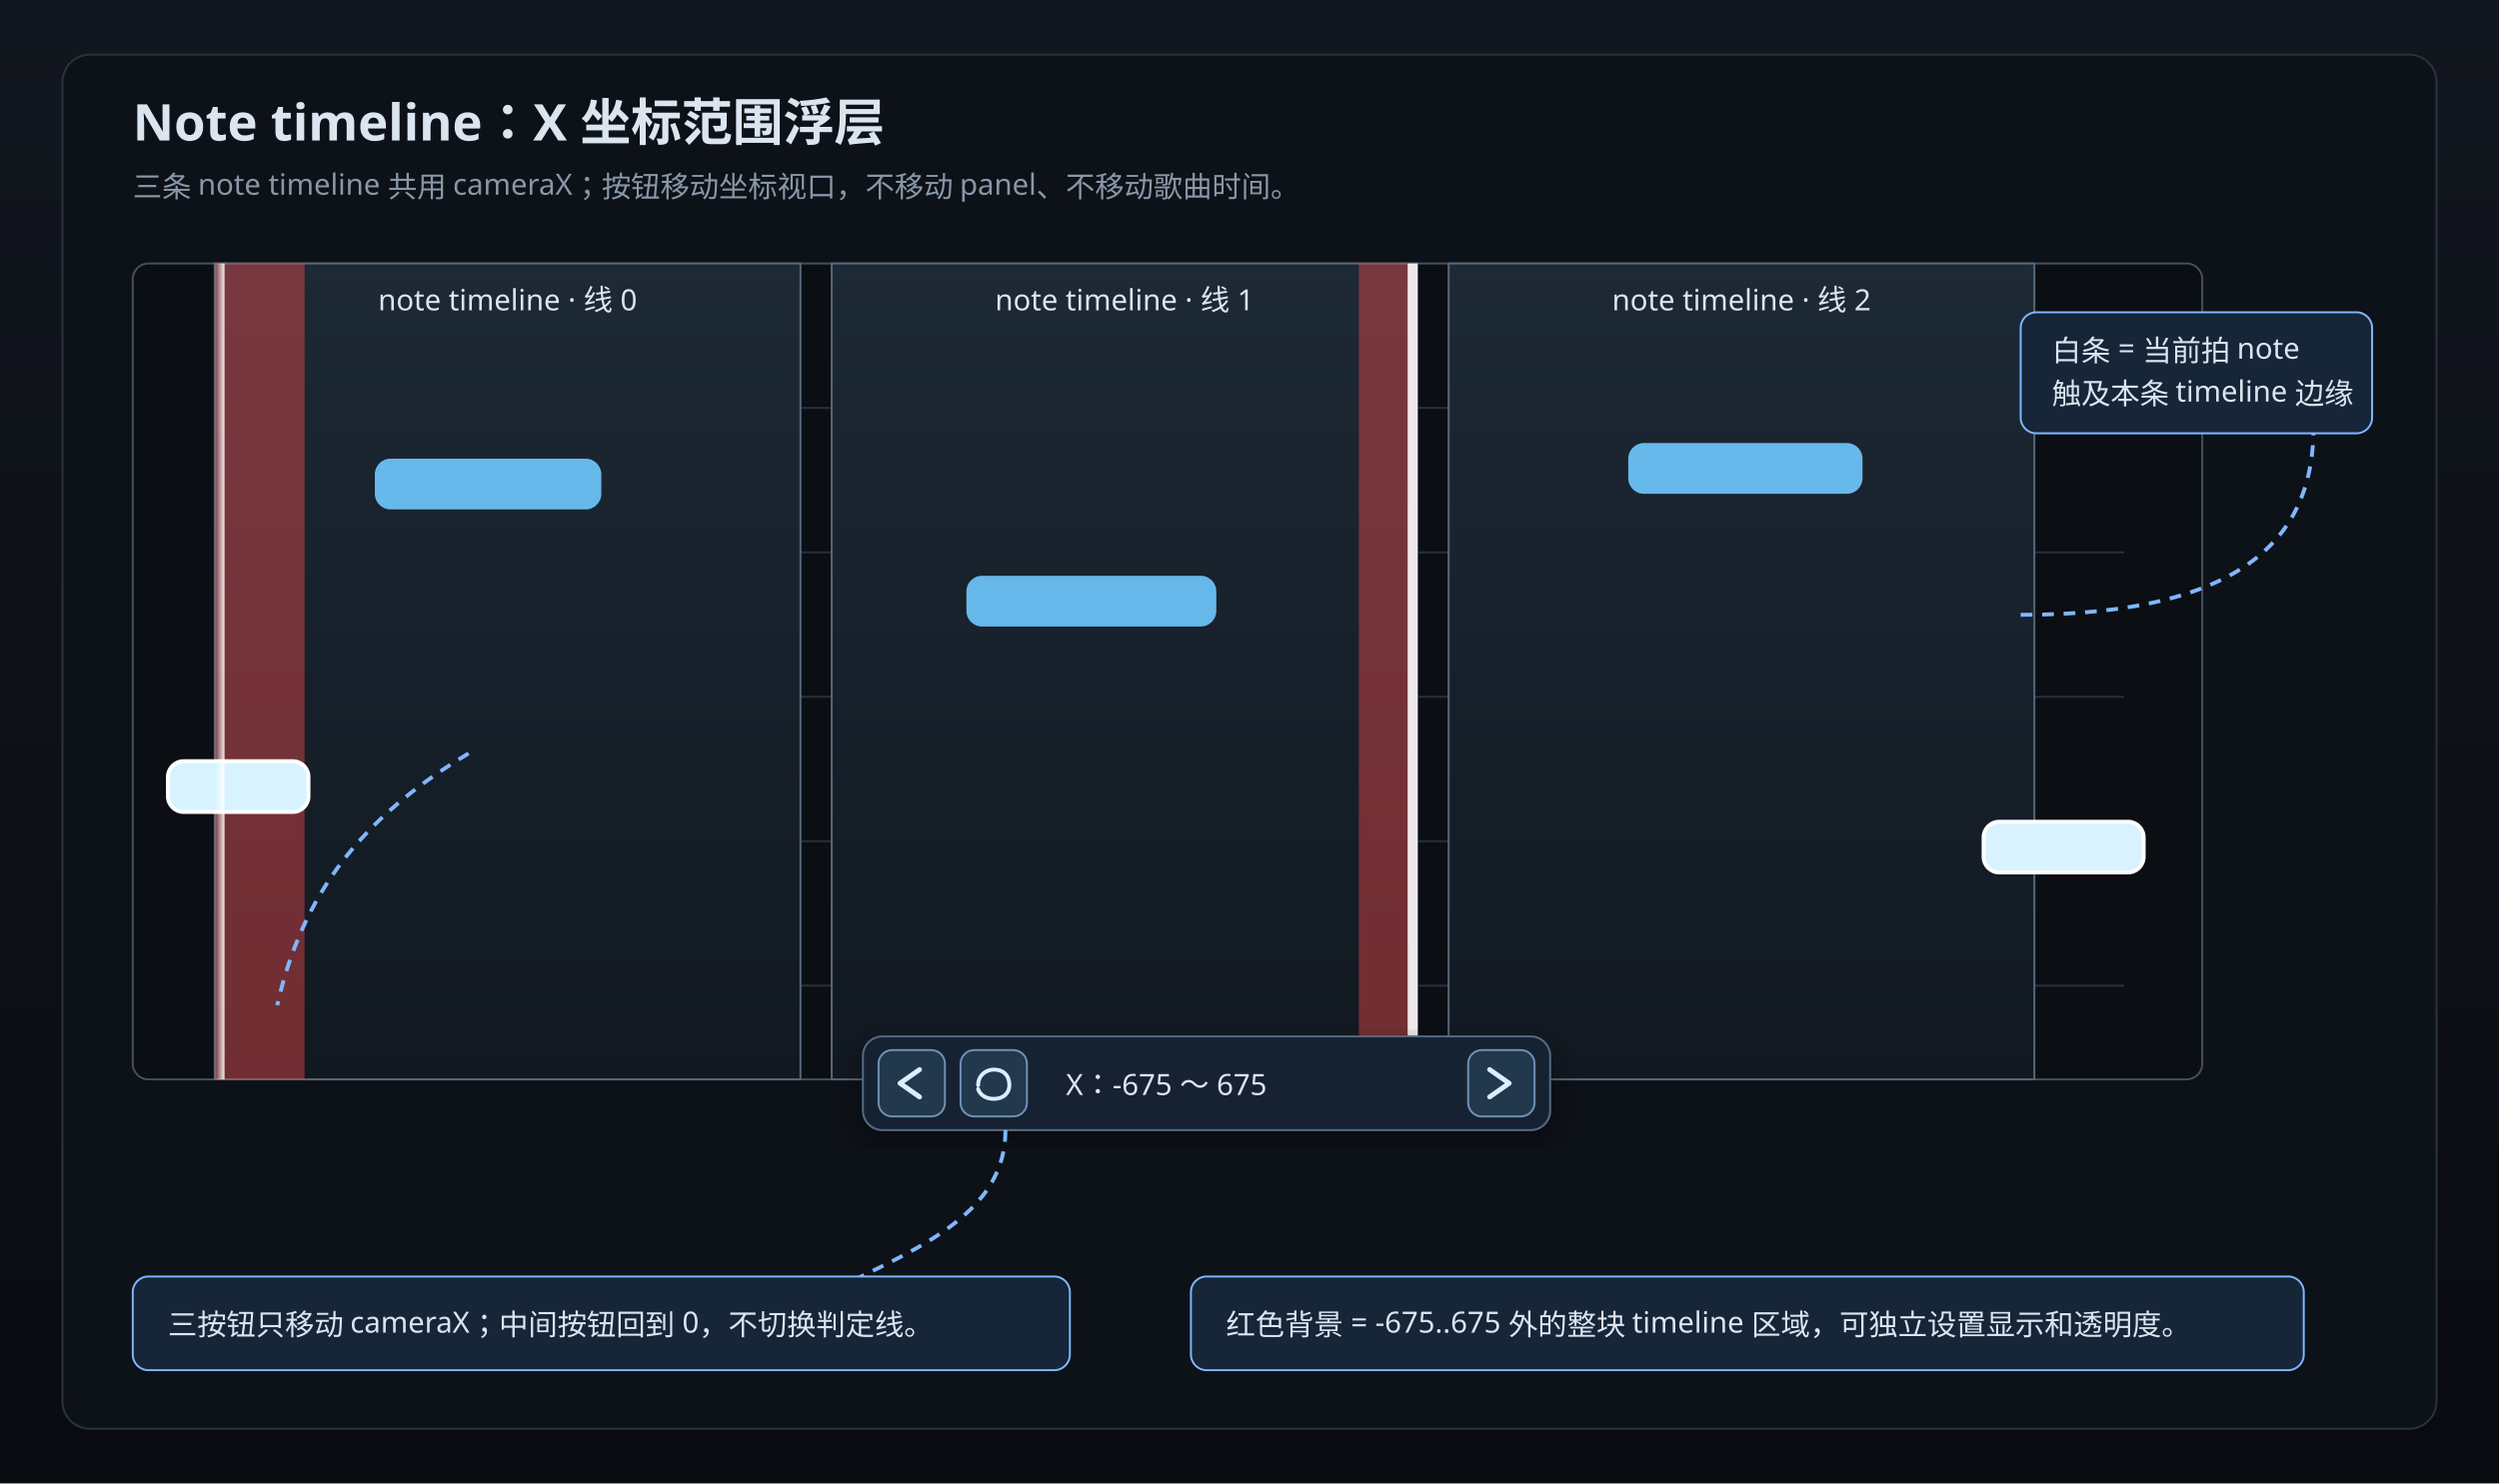
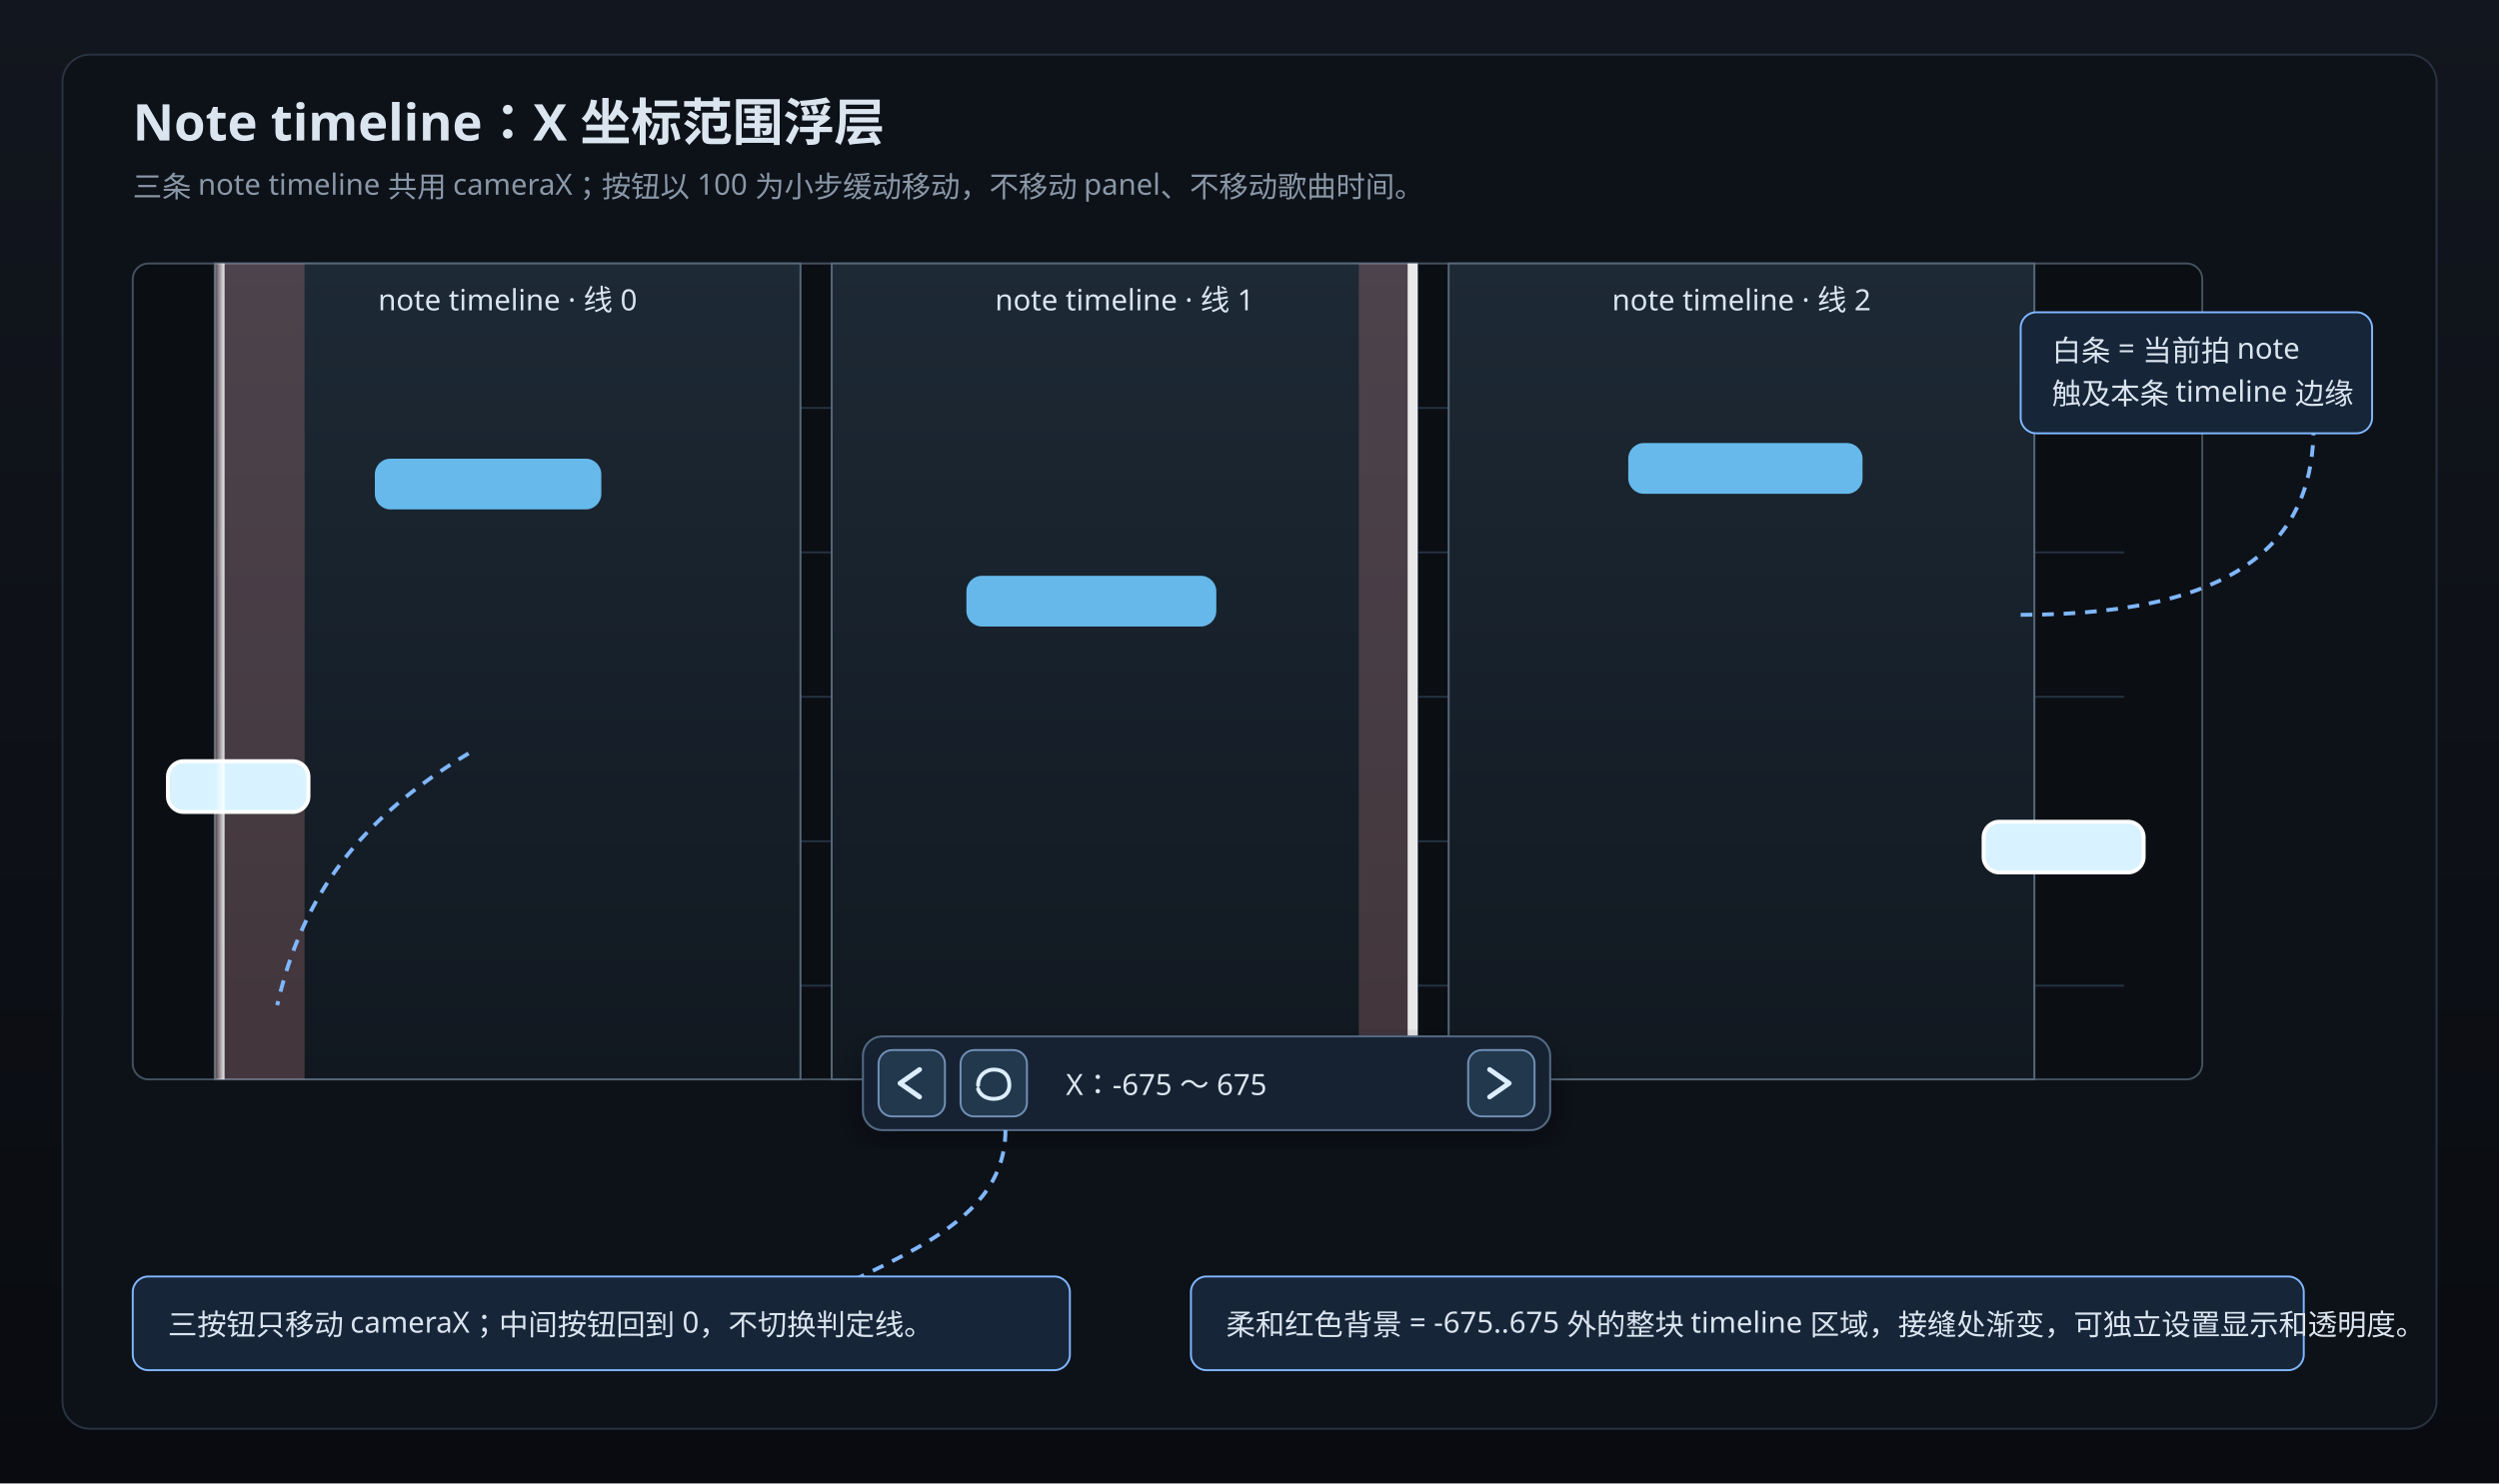
<svg xmlns="http://www.w3.org/2000/svg" width="1280" height="760" viewBox="0 0 1280 760">
  <defs>
    <linearGradient id="bg" x1="0" x2="0" y1="0" y2="1">
      <stop offset="0" stop-color="#12161e" />
      <stop offset="1" stop-color="#090b10" />
    </linearGradient>
    <linearGradient id="panel" x1="0" x2="0" y1="0" y2="1">
      <stop offset="0" stop-color="#1d2935" />
      <stop offset="1" stop-color="#111820" />
    </linearGradient>
    <linearGradient id="edge" x1="0" x2="1">
      <stop offset="0" stop-color="#ffffff" stop-opacity="0" />
      <stop offset="1" stop-color="#ffffff" stop-opacity=".9" />
    </linearGradient>
    <filter id="shadow" x="-20%" y="-20%" width="140%" height="140%">
      <feDropShadow dx="0" dy="6" stdDeviation="8" flood-color="#000" flood-opacity=".35" />
    </filter>
    <style>
      .ui { font-family: "Segoe UI", "Microsoft YaHei", sans-serif; fill: #dbe5f0; }
      .muted { fill: #8997a7; }
      .tiny { font-size: 12px; }
      .small { font-size: 15px; }
      .label { font-size: 17px; font-weight: 600; }
      .title { font-size: 26px; font-weight: 700; }
      .call { stroke: #80b7ff; stroke-width: 2; fill: none; stroke-dasharray: 6 5; }
    </style>
  </defs>
  <rect width="1280" height="760" fill="url(#bg)" />
  <rect x="32" y="28" width="1216" height="704" rx="14" fill="#0d1118" stroke="#293342" />
  <text x="68" y="72" class="ui title">Note timeline：X 坐标范围浮层</text>
-   <text x="68" y="101" class="ui small muted">三条 note timeline 共用 cameraX；按钮移动坐标视口，不移动 panel、不移动歌曲时间。</text>
+   <text x="68" y="101" class="ui small muted">三条 note timeline 共用 cameraX；按钮以 100 为小步缓动移动，不移动 panel、不移动歌曲时间。</text>
  <rect x="68" y="135" width="1060" height="418" rx="8" fill="#0b0e13" stroke="#44515f" />
  <g transform="translate(110 135)">
    <path d="M0 74H978 M0 148H978 M0 222H978 M0 296H978 M0 370H978" stroke="#243242" stroke-width="1" />
    <g>
      <rect width="300" height="418" fill="url(#panel)" stroke="#56687a" />
      <rect x="316" width="300" height="418" fill="url(#panel)" stroke="#56687a" />
      <rect x="632" width="300" height="418" fill="url(#panel)" stroke="#56687a" />
      <g class="ui small" text-anchor="middle">
        <text x="150" y="24">note timeline · 线 0</text>
        <text x="466" y="24">note timeline · 线 1</text>
        <text x="782" y="24">note timeline · 线 2</text>
      </g>
-       <rect x="0" y="0" width="46" height="418" fill="#ff4d4d" opacity=".4" />
-       <rect x="586" y="0" width="30" height="418" fill="#ff4d4d" opacity=".4" />
+       <rect x="0" y="0" width="46" height="418" fill="#d99090" opacity=".25" />
+       <rect x="586" y="0" width="30" height="418" fill="#d99090" opacity=".25" />
      <g fill="#6fc9ff" opacity=".9">
        <rect x="82" y="100" width="116" height="26" rx="8" />
        <rect x="385" y="160" width="128" height="26" rx="8" />
        <rect x="724" y="92" width="120" height="26" rx="8" />
      </g>
      <g fill="#d8f3ff" stroke="#ffffff" stroke-width="2">
        <rect x="-24" y="255" width="72" height="26" rx="8" />
        <rect x="906" y="286" width="82" height="26" rx="8" />
      </g>
      <rect x="0" y="0" width="5" height="418" fill="url(#edge)" />
      <rect x="611" y="0" width="5" height="418" fill="#fff" opacity=".88" />
    </g>
  </g>
  <g transform="translate(442 531)" filter="url(#shadow)">
    <rect width="352" height="48" rx="10" fill="#192333" stroke="#536b84" />
    <rect x="8" y="7" width="34" height="34" rx="7" fill="#24374d" stroke="#6f91b6" />
    <path d="M29 17L19 24L29 31" stroke="#dbeeff" stroke-width="2.5" fill="none" stroke-linecap="round" stroke-linejoin="round" />
    <rect x="50" y="7" width="34" height="34" rx="7" fill="#24374d" stroke="#6f91b6" />
    <path d="M59 25C59 20 63 17 67 17C72 17 75 20 75 25C75 29 72 32 67 32C63 32 60 30 59 27" stroke="#dbeeff" stroke-width="2" fill="none" stroke-linecap="round" />
    <text x="104" y="30" class="ui small">X：-675 ～ 675</text>
    <rect x="310" y="7" width="34" height="34" rx="7" fill="#24374d" stroke="#6f91b6" />
    <path d="M321 17L331 24L321 31" stroke="#dbeeff" stroke-width="2.5" fill="none" stroke-linecap="round" stroke-linejoin="round" />
  </g>
  <path d="M1035 315C1156 315 1185 270 1185 219" class="call" />
  <rect x="1035" y="160" width="180" height="62" rx="8" fill="#162538" stroke="#80b7ff" />
  <text x="1051" y="185" class="ui small">白条 = 当前拍 note</text>
  <text x="1051" y="207" class="ui small">触及本条 timeline 边缘</text>
  <path d="M515 579C515 633 444 647 398 677" class="call" />
  <rect x="68" y="654" width="480" height="48" rx="8" fill="#162538" stroke="#80b7ff" />
  <text x="86" y="684" class="ui small">三按钮只移动 cameraX；中间按钮回到 0，不切换判定线。</text>
  <path d="M240 386C185 419 155 458 142 515" class="call" />
  <rect x="610" y="654" width="570" height="48" rx="8" fill="#162538" stroke="#80b7ff" />
-   <text x="628" y="684" class="ui small">红色背景 = -675..675 外的整块 timeline 区域，可独立设置显示和透明度。</text>
+   <text x="628" y="684" class="ui small">柔和红色背景 = -675..675 外的整块 timeline 区域，接缝处渐变，可独立设置显示和透明度。</text>
</svg>
